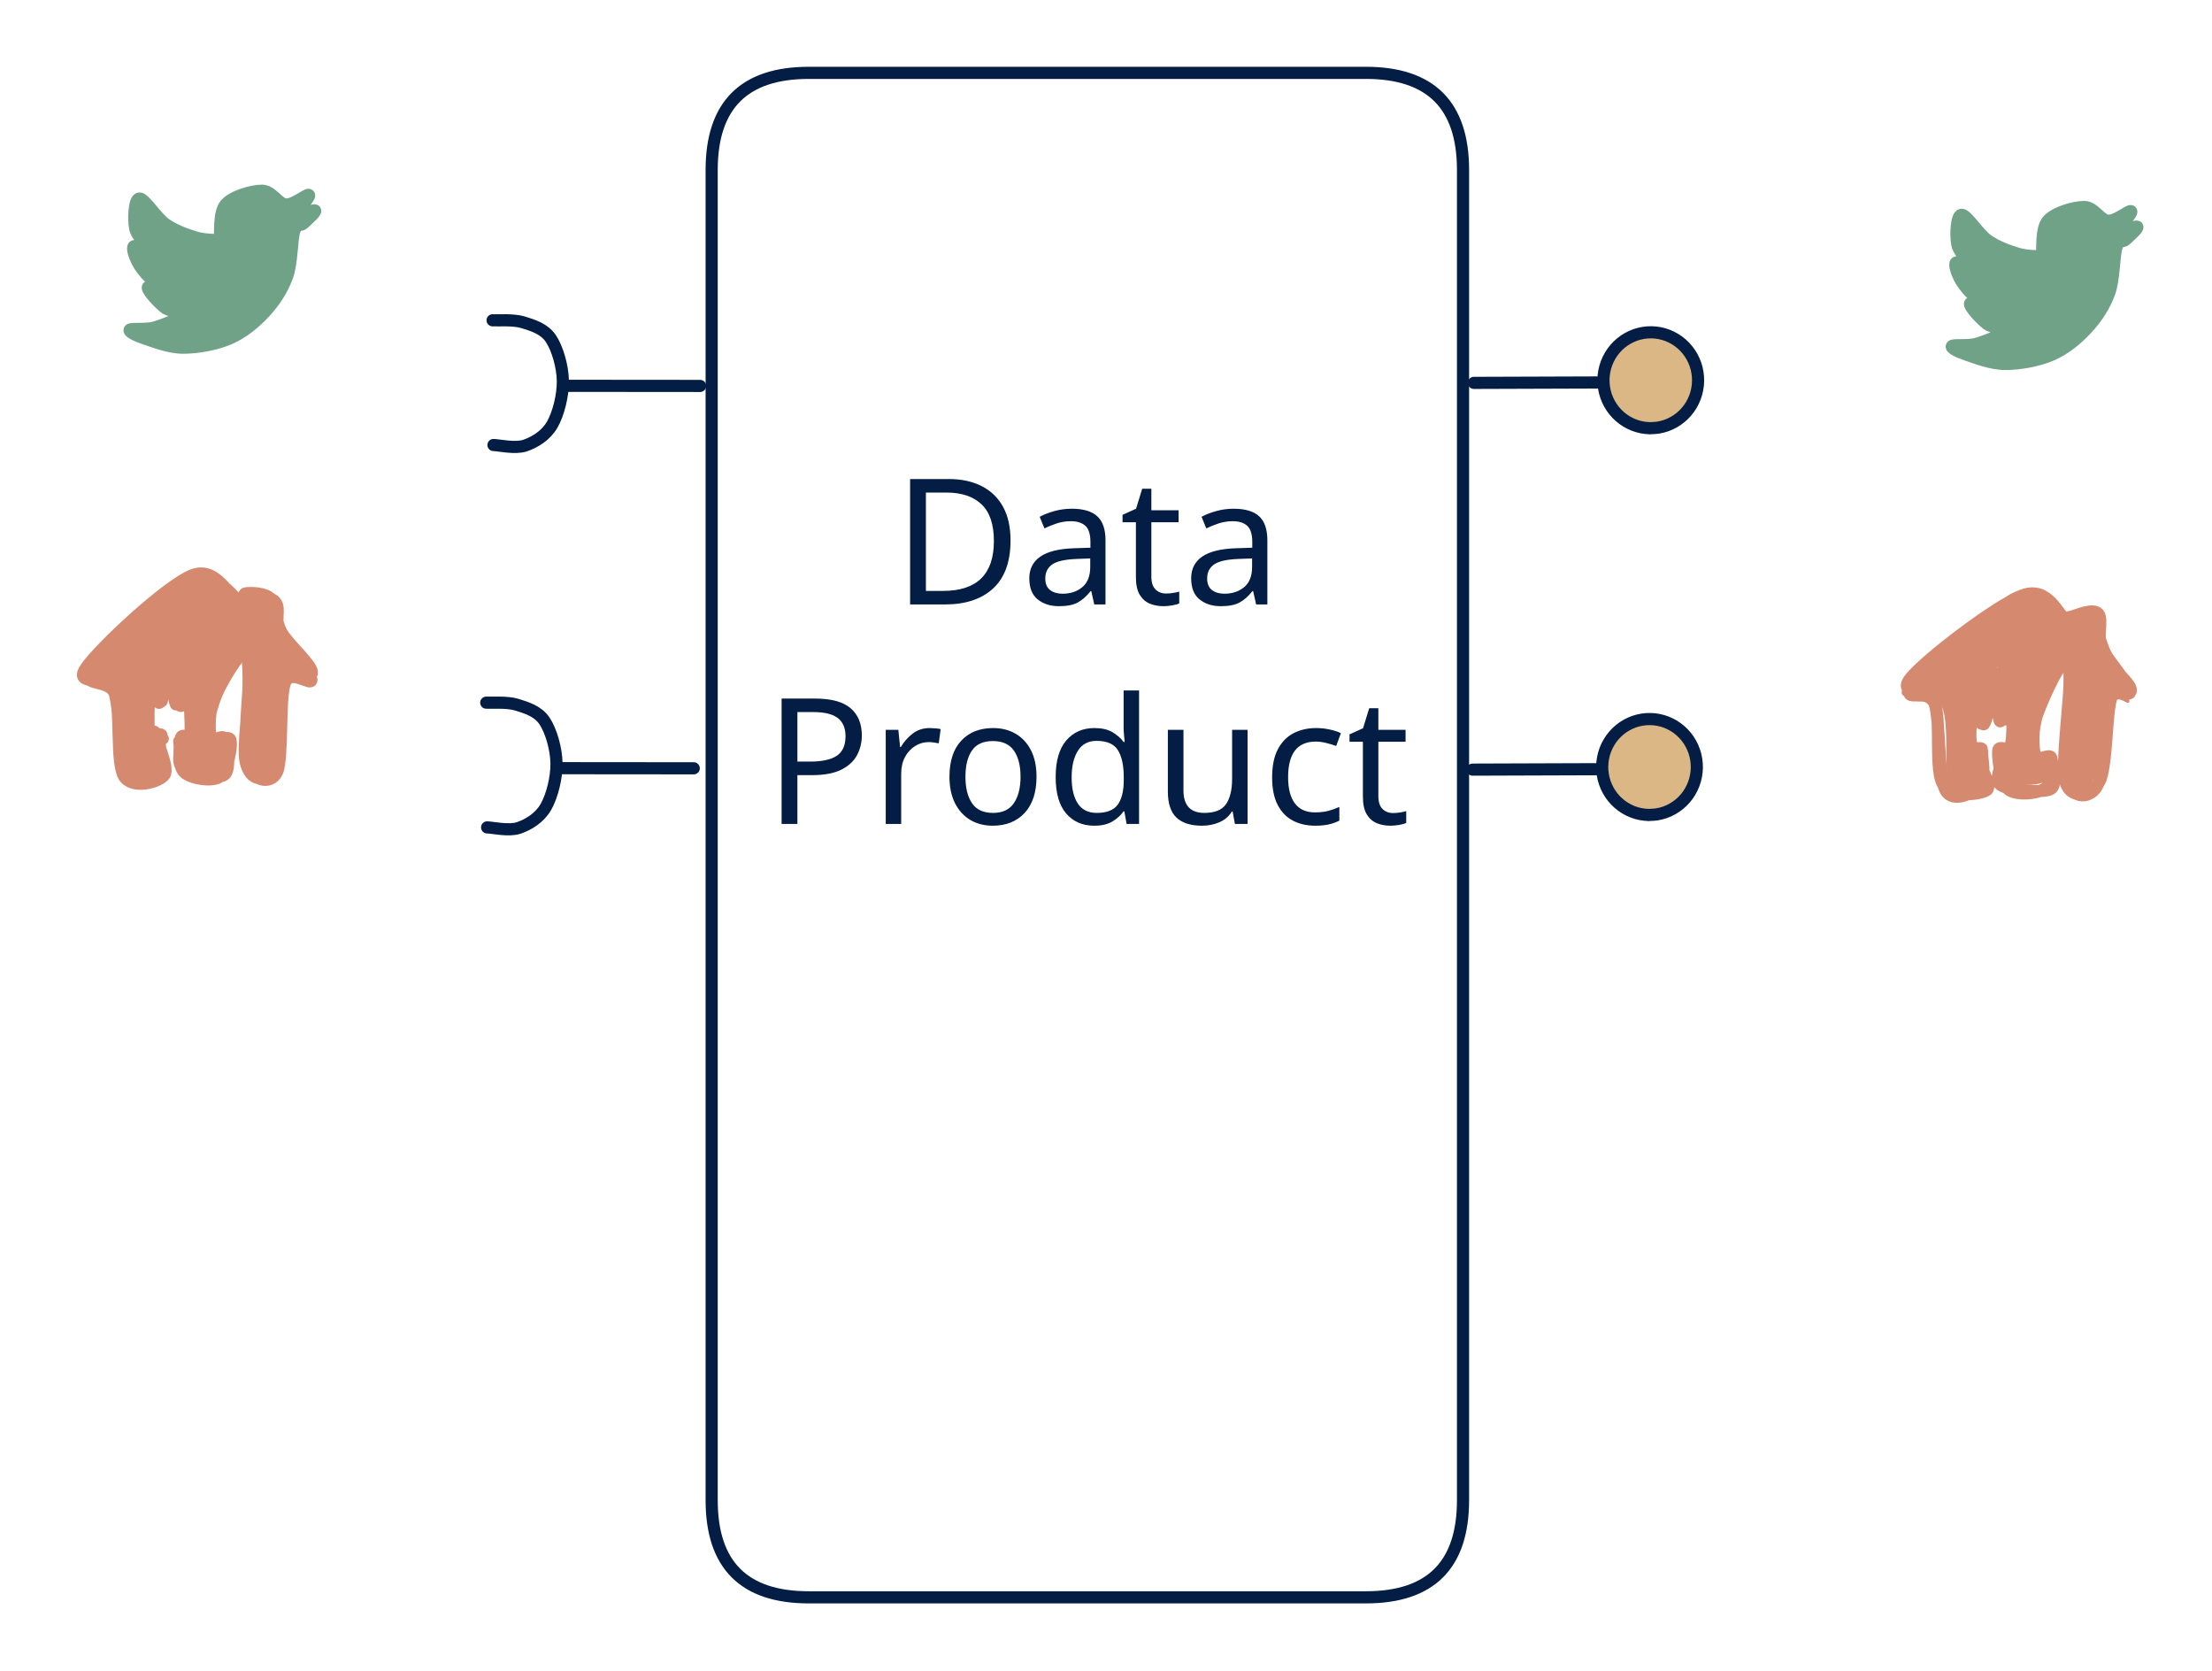
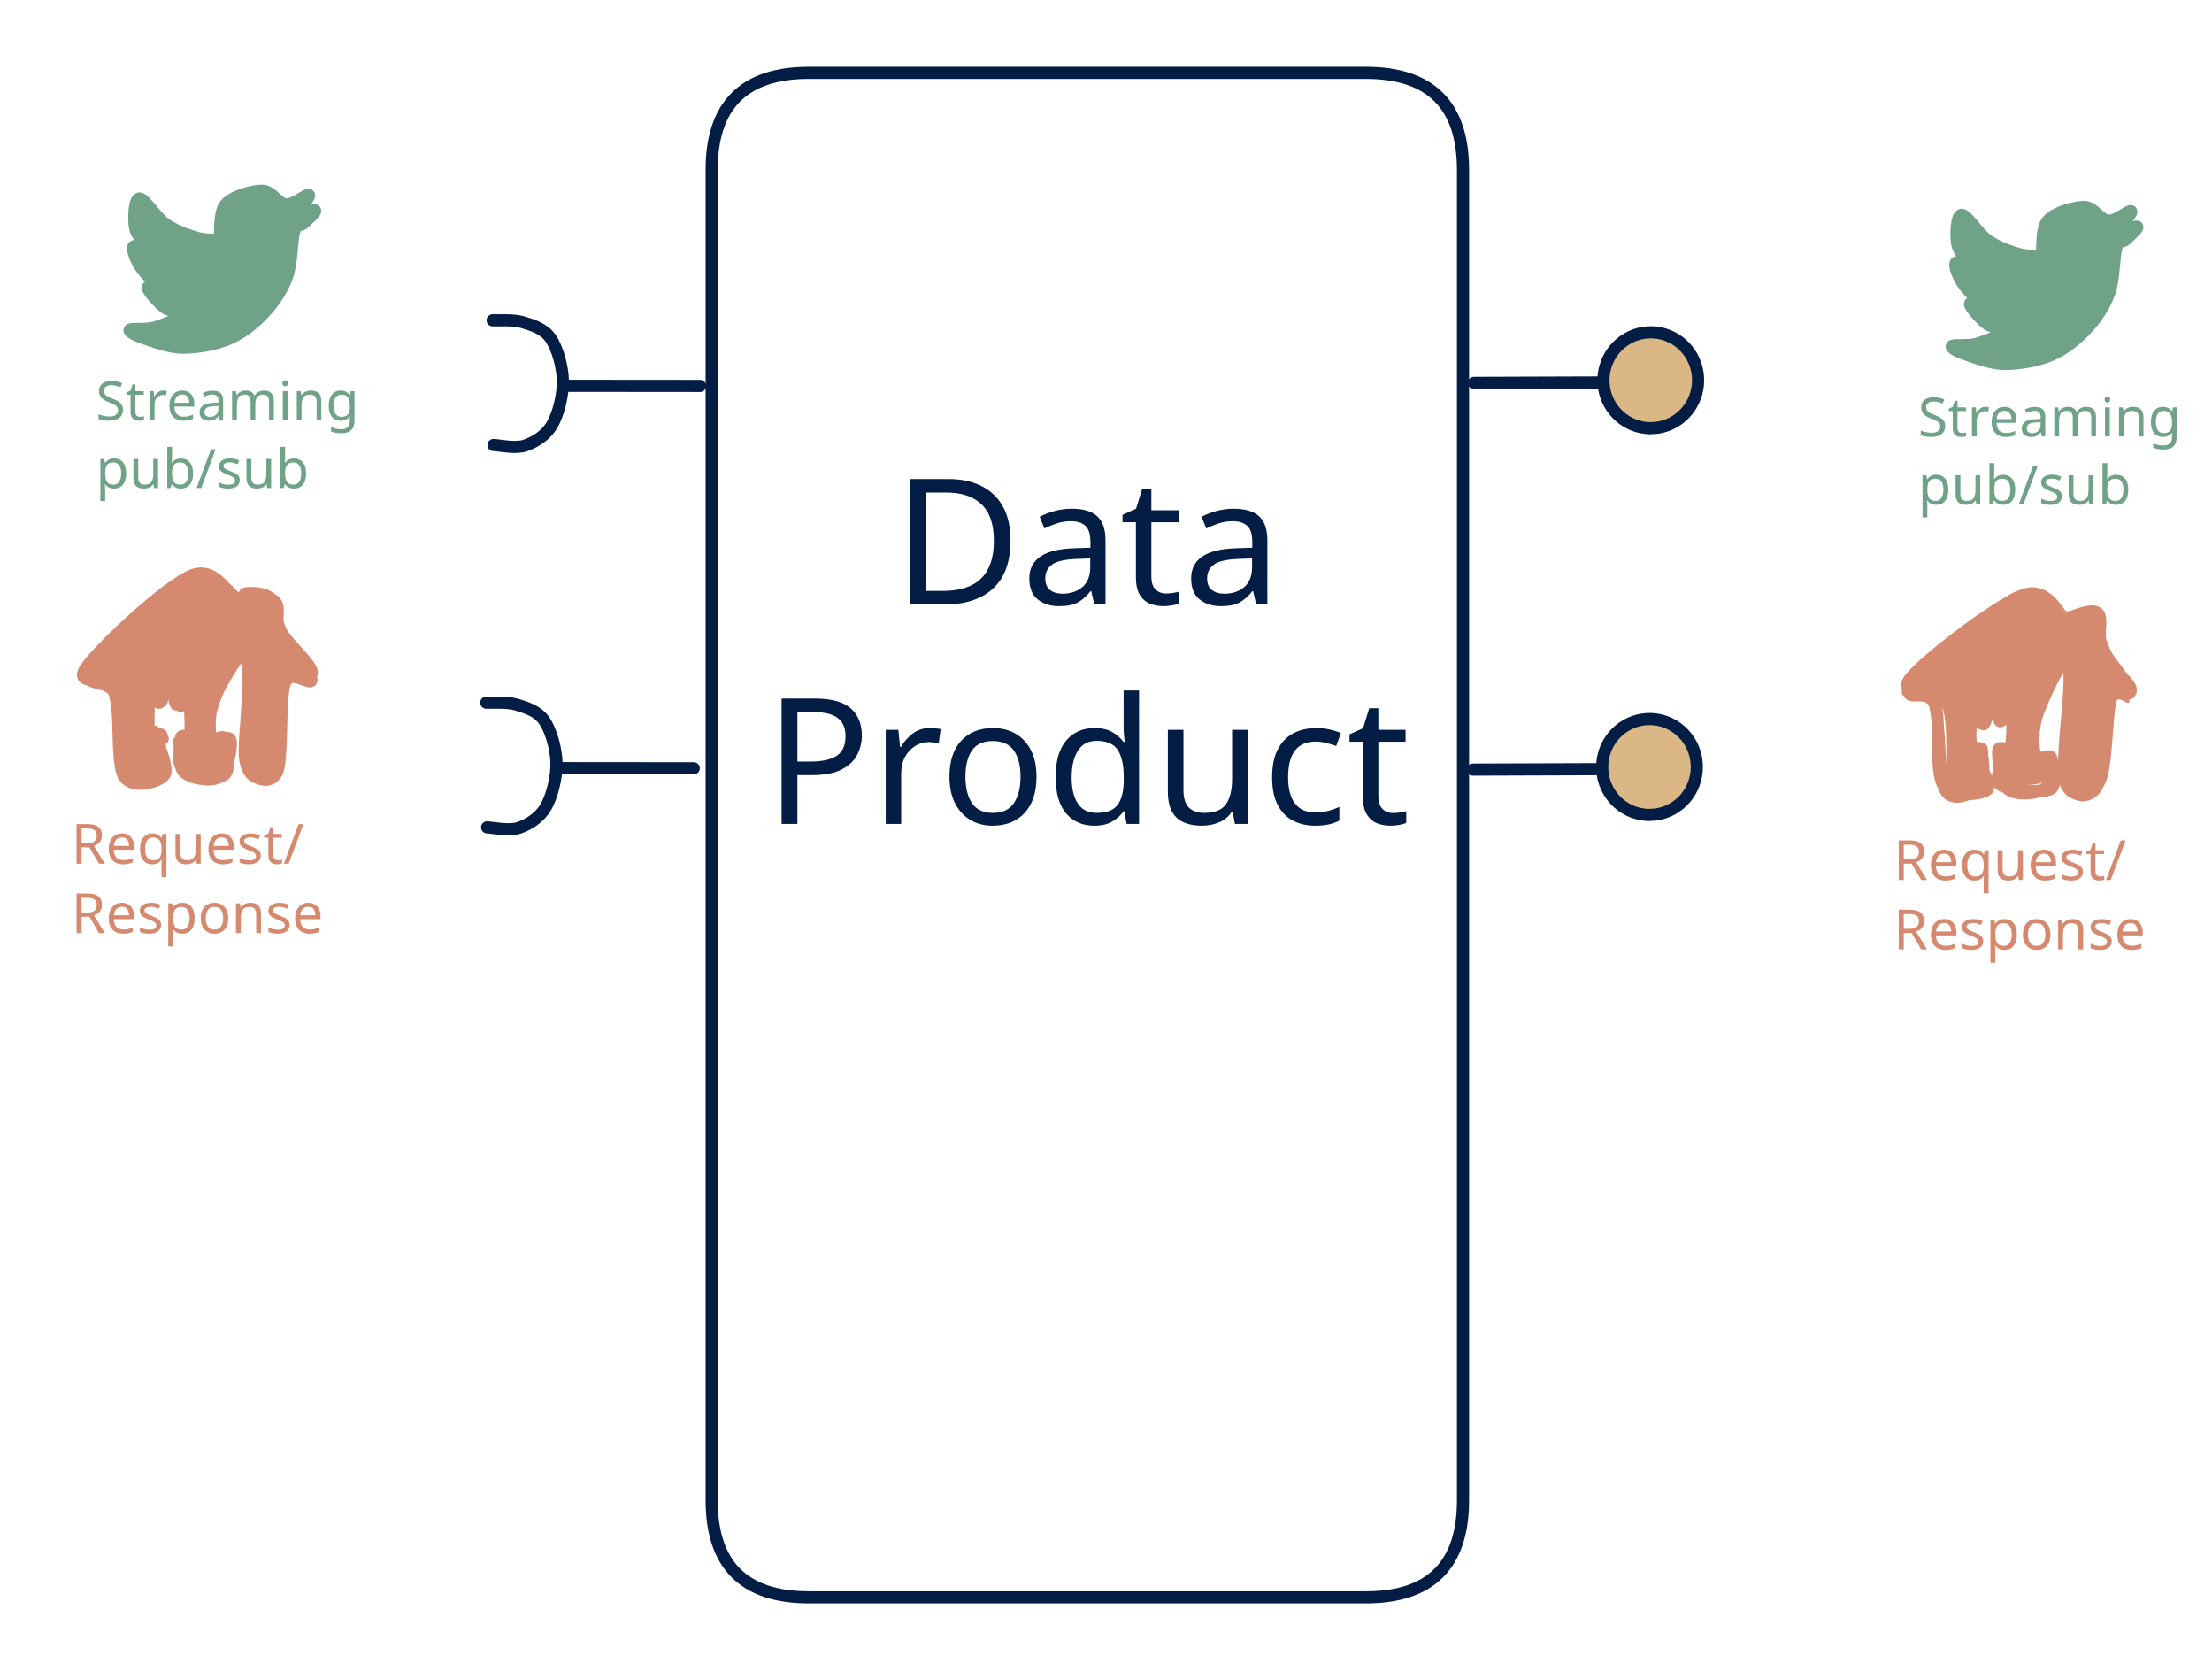
<svg xmlns="http://www.w3.org/2000/svg" version="1.1" viewBox="3010.063 1851.33 728.96 550.24" width="728.96" height="550.24">
  <g stroke-linecap="round">
    <g transform="translate(3082.458 1930.487) rotate(0 0.8961443 9.527954)" fill-rule="evenodd">
      <path d="M0 0 C0.32 -1.97, -0.4 -9.07, 1.93 -11.8 C4.25 -14.52, 10.62 -16.33, 13.92 -16.33 C17.23 -16.33, 19.21 -12.02, 21.77 -11.8 C24.34 -11.57, 28.51 -15.15, 29.33 -14.97 C30.14 -14.8, 27.6 -11.95, 26.66 -10.74 C25.72 -9.53, 22.91 -7.86, 23.7 -7.71 C24.49 -7.56, 30.74 -10.18, 31.4 -9.83 C32.07 -9.48, 28.84 -6.73, 27.7 -5.6 C26.56 -4.46, 25.5 -5.95, 24.59 -3.02 C23.68 -0.1, 23.85 7.49, 22.22 11.95 C20.59 16.41, 17.97 20.34, 14.81 23.74 C11.65 27.15, 7.73 30.42, 3.26 32.36 C-1.21 34.31, -7.33 35.39, -12 35.39 C-16.66 35.39, -21.8 33.35, -24.74 32.36 C-27.67 31.38, -30.17 30.1, -29.63 29.49 C-29.08 28.89, -24.39 29.57, -21.48 28.74 C-18.57 27.9, -12.71 25.58, -12.15 24.5 C-11.58 23.42, -16.15 23.72, -18.07 22.23 C-20 20.74, -23.75 16.76, -23.7 15.58 C-23.65 14.39, -17.9 15.65, -17.78 15.12 C-17.65 14.59, -21.4 13.74, -22.96 12.4 C-24.51 11.07, -26.22 8.85, -27.11 7.11 C-28 5.37, -29.01 2.5, -28.29 1.97 C-27.58 1.44, -22.89 4.92, -22.81 3.93 C-22.74 2.95, -27.23 -0.98, -27.85 -3.93 C-28.46 -6.88, -28.19 -13.54, -26.51 -13.76 C-24.84 -13.99, -20.89 -7.44, -17.78 -5.29 C-14.66 -3.15, -10.81 -1.79, -7.85 -0.91 C-4.89 -0.03, -1.31 -0.15, 0 0" stroke="none" stroke-width="0" fill="#70a288" fill-rule="evenodd" />
      <path d="M0 0 C0.32 -1.97, -0.4 -9.07, 1.93 -11.8 C4.25 -14.52, 10.62 -16.33, 13.92 -16.33 C17.23 -16.33, 19.21 -12.02, 21.77 -11.8 C24.34 -11.57, 28.51 -15.15, 29.33 -14.97 C30.14 -14.8, 27.6 -11.95, 26.66 -10.74 C25.72 -9.53, 22.91 -7.86, 23.7 -7.71 C24.49 -7.56, 30.74 -10.18, 31.4 -9.83 C32.07 -9.48, 28.84 -6.73, 27.7 -5.6 C26.56 -4.46, 25.5 -5.95, 24.59 -3.02 C23.68 -0.1, 23.85 7.49, 22.22 11.95 C20.59 16.41, 17.97 20.34, 14.81 23.74 C11.65 27.15, 7.73 30.42, 3.26 32.36 C-1.21 34.31, -7.33 35.39, -12 35.39 C-16.66 35.39, -21.8 33.35, -24.74 32.36 C-27.67 31.38, -30.17 30.1, -29.63 29.49 C-29.08 28.89, -24.39 29.57, -21.48 28.74 C-18.57 27.9, -12.71 25.58, -12.15 24.5 C-11.58 23.42, -16.15 23.72, -18.07 22.23 C-20 20.74, -23.75 16.76, -23.7 15.58 C-23.65 14.39, -17.9 15.65, -17.78 15.12 C-17.65 14.59, -21.4 13.74, -22.96 12.4 C-24.51 11.07, -26.22 8.85, -27.11 7.11 C-28 5.37, -29.01 2.5, -28.29 1.97 C-27.58 1.44, -22.89 4.92, -22.81 3.93 C-22.74 2.95, -27.23 -0.98, -27.85 -3.93 C-28.46 -6.88, -28.19 -13.54, -26.51 -13.76 C-24.84 -13.99, -20.89 -7.44, -17.78 -5.29 C-14.66 -3.15, -10.81 -1.79, -7.85 -0.91 C-4.89 -0.03, -1.31 -0.15, 0 0 M0 0 C0.32 -1.97, -0.4 -9.07, 1.93 -11.8 C4.25 -14.52, 10.62 -16.33, 13.92 -16.33 C17.23 -16.33, 19.21 -12.02, 21.77 -11.8 C24.34 -11.57, 28.51 -15.15, 29.33 -14.97 C30.14 -14.8, 27.6 -11.95, 26.66 -10.74 C25.72 -9.53, 22.91 -7.86, 23.7 -7.71 C24.49 -7.56, 30.74 -10.18, 31.4 -9.83 C32.07 -9.48, 28.84 -6.73, 27.7 -5.6 C26.56 -4.46, 25.5 -5.95, 24.59 -3.02 C23.68 -0.1, 23.85 7.49, 22.22 11.95 C20.59 16.41, 17.97 20.34, 14.81 23.74 C11.65 27.15, 7.73 30.42, 3.26 32.36 C-1.21 34.31, -7.33 35.39, -12 35.39 C-16.66 35.39, -21.8 33.35, -24.74 32.36 C-27.67 31.38, -30.17 30.1, -29.63 29.49 C-29.08 28.89, -24.39 29.57, -21.48 28.74 C-18.57 27.9, -12.71 25.58, -12.15 24.5 C-11.58 23.42, -16.15 23.72, -18.07 22.23 C-20 20.74, -23.75 16.76, -23.7 15.58 C-23.65 14.39, -17.9 15.65, -17.78 15.12 C-17.65 14.59, -21.4 13.74, -22.96 12.4 C-24.51 11.07, -26.22 8.85, -27.11 7.11 C-28 5.37, -29.01 2.5, -28.29 1.97 C-27.58 1.44, -22.89 4.92, -22.81 3.93 C-22.74 2.95, -27.23 -0.98, -27.85 -3.93 C-28.46 -6.88, -28.19 -13.54, -26.51 -13.76 C-24.84 -13.99, -20.89 -7.44, -17.78 -5.29 C-14.66 -3.15, -10.81 -1.79, -7.85 -0.91 C-4.89 -0.03, -1.31 -0.15, 0 0" stroke="#70a288" stroke-width="4" fill="none" />
    </g>
  </g>
  <g stroke-linecap="round">
    <g transform="translate(3062.583 2093.957) rotate(0 12.55046 -19.0594)" fill-rule="evenodd">
      <path d="M1.19 2.34 C1.76 4.46, 4.58 9.79, 2.56 11.55 C0.53 13.31, -7.75 17.37, -10.97 12.88 C-14.2 8.39, -15.09 -9.66, -16.8 -15.39 C-18.51 -21.13, -25.72 -15.1, -21.24 -21.55 C-16.77 -27.99, 1.99 -50.16, 10.06 -54.05 C18.13 -57.95, 23.85 -46.4, 27.17 -44.92 C30.49 -43.43, 28.17 -45.28, 29.99 -45.12 C31.81 -44.95, 36.34 -46.35, 38.08 -43.93 C39.82 -41.5, 38.63 -34.9, 40.44 -30.58 C42.24 -26.26, 49.01 -20.36, 48.92 -17.98 C48.83 -15.6, 42.07 -21.29, 39.9 -16.27 C37.73 -11.26, 37.83 7.82, 35.9 12.11 C33.98 16.4, 29.87 16.04, 28.33 9.44 C26.8 2.84, 28.22 -23.51, 26.69 -27.49 C25.16 -31.47, 20.67 -19.12, 19.16 -14.43 C17.65 -9.74, 17.2 -1.81, 17.65 0.64 C18.09 3.09, 20.97 -1.68, 21.82 0.28 C22.67 2.25, 24.69 10.52, 22.74 12.41 C20.8 14.31, 13.19 13.49, 10.16 11.65 C7.12 9.81, 4.45 3.92, 4.54 1.37 C4.63 -1.18, 10.03 0.87, 10.7 -3.65 C11.36 -8.17, 9.33 -24.58, 8.51 -25.77 C7.69 -26.96, 6.54 -10.78, 5.76 -10.79 C4.97 -10.8, 4.35 -25.57, 3.8 -25.82 C3.26 -26.07, 3.72 -12.34, 2.5 -12.3 C1.28 -12.25, -2.71 -27.24, -3.52 -25.57 C-4.32 -23.91, -2.65 -6.41, -2.32 -2.3 C-1.98 1.8, -1.5 -1.04, -1.51 -0.95" stroke="none" stroke-width="0" fill="#d5896f" fill-rule="evenodd" />
      <path d="M-0.11 -0.33 C-0.22 1.46, 1.41 9.1, -0.43 11.13 C-2.27 13.15, -8.73 16.14, -11.15 11.8 C-13.57 7.47, -12.79 -9.13, -14.96 -14.86 C-17.14 -20.59, -28.52 -16.18, -24.21 -22.56 C-19.89 -28.94, 2.34 -49.78, 10.91 -53.13 C19.48 -56.48, 24.15 -43.79, 27.21 -42.67 C30.26 -41.54, 27.38 -46.13, 29.22 -46.39 C31.07 -46.65, 36.52 -46.4, 38.27 -44.23 C40.03 -42.06, 37.8 -37.61, 39.77 -33.37 C41.74 -29.14, 49.84 -21.43, 50.11 -18.8 C50.37 -16.16, 43.25 -22.68, 41.36 -17.58 C39.46 -12.48, 40.83 7.55, 38.73 11.81 C36.64 16.06, 30.37 14.93, 28.8 7.96 C27.24 1, 31.09 -26.39, 29.35 -29.98 C27.61 -33.56, 20.42 -18.57, 18.34 -13.54 C16.27 -8.52, 16.37 -2.23, 16.91 0.17 C17.45 2.57, 20.84 -1.2, 21.59 0.88 C22.33 2.97, 23.69 11.06, 21.38 12.66 C19.07 14.25, 10.01 12.35, 7.71 10.46 C5.41 8.58, 7.12 3.37, 7.55 1.33 C7.99 -0.7, 10.14 2.97, 10.31 -1.76 C10.49 -6.5, 9.12 -25.7, 8.58 -27.08 C8.03 -28.46, 7.76 -9.81, 7.05 -10.04 C6.34 -10.27, 5.49 -28.29, 4.29 -28.46 C3.1 -28.63, 1.11 -10.99, -0.11 -11.07 C-1.33 -11.16, -2.29 -30.18, -3.02 -28.99 C-3.74 -27.79, -5.1 -8.64, -4.49 -3.9 C-3.87 0.84, -0.06 -1.31, 0.67 -0.53 M-1.63 -1.55 C-1.4 0.41, 3.36 10.19, 1.69 12.64 C0.02 15.09, -8.94 17.54, -11.63 13.15 C-14.33 8.77, -12.71 -7.79, -14.49 -13.66 C-16.28 -19.53, -26.7 -15.84, -22.33 -22.06 C-17.97 -28.28, 3.39 -47.35, 11.69 -50.98 C19.99 -54.62, 24.65 -44.5, 27.45 -43.86 C30.24 -43.23, 26.9 -46.92, 28.46 -47.15 C30.02 -47.38, 34.85 -47.41, 36.82 -45.26 C38.78 -43.12, 38.01 -38.33, 40.26 -34.29 C42.5 -30.25, 50.34 -23.69, 50.27 -21.02 C50.21 -18.35, 42.25 -23.65, 39.86 -18.26 C37.46 -12.87, 37.83 7.02, 35.91 11.32 C33.98 15.62, 29.3 14.01, 28.29 7.55 C27.29 1.08, 31.31 -23.6, 29.86 -27.47 C28.42 -31.34, 21.98 -20.36, 19.62 -15.67 C17.27 -10.99, 15.11 -2.15, 15.74 0.64 C16.37 3.44, 22.7 -1, 23.4 1.1 C24.09 3.21, 22.45 11.49, 19.91 13.27 C17.37 15.05, 10.32 13.89, 8.18 11.79 C6.03 9.69, 6.63 3.07, 7.03 0.67 C7.44 -1.74, 10.41 2.1, 10.62 -2.64 C10.84 -7.37, 9.18 -26.43, 8.33 -27.75 C7.49 -29.06, 6.5 -10.37, 5.55 -10.52 C4.6 -10.67, 3.43 -28.47, 2.62 -28.64 C1.81 -28.81, 1.49 -11.93, 0.69 -11.54 C-0.11 -11.16, -1.49 -27.92, -2.18 -26.33 C-2.87 -24.74, -4 -6.53, -3.45 -2.01 C-2.9 2.5, 0.29 0.46, 1.12 0.75" stroke="#d5896f" stroke-width="4" fill="none" />
    </g>
  </g>
  <g stroke-linecap="round" transform="translate(3244.59 1875.33) rotate(0 123.8051 251.1225)">
    <path d="M32 0 C69.76 0, 107.53 0, 215.61 0 M32 0 C90.41 0, 148.83 0, 215.61 0 M215.61 0 C236.94 0, 247.61 10.67, 247.61 32 M215.61 0 C236.94 0, 247.61 10.67, 247.61 32 M247.61 32 C247.61 205.42, 247.61 378.84, 247.61 470.24 M247.61 32 C247.61 182.89, 247.61 333.78, 247.61 470.24 M247.61 470.24 C247.61 491.58, 236.94 502.24, 215.61 502.24 M247.61 470.24 C247.61 491.58, 236.94 502.24, 215.61 502.24 M215.61 502.24 C145.27 502.24, 74.93 502.24, 32 502.24 M215.61 502.24 C176.92 502.24, 138.22 502.24, 32 502.24 M32 502.24 C10.67 502.24, 0 491.58, 0 470.24 M32 502.24 C10.67 502.24, 0 491.58, 0 470.24 M0 470.24 C0 364.06, 0 257.87, 0 32 M0 470.24 C0 373.95, 0 277.66, 0 32 M0 32 C0 10.67, 10.67 0, 32 0 M0 32 C0 10.67, 10.67 0, 32 0" stroke="#031d44" stroke-width="4" fill="none" />
  </g>
  <g stroke-linecap="round">
    <g transform="translate(3163.85 1966.15) rotate(269.5993 20.20242 11.50673)">
      <path d="M0 0 C-0.04 1.74, -1.34 7.21, -0.25 10.44 C0.83 13.66, 2.98 17.27, 6.52 19.37 C10.05 21.46, 16.21 23.05, 20.95 23.01 C25.69 22.98, 31.74 21.29, 34.97 19.13 C38.2 16.98, 39.33 13.27, 40.35 10.08 C41.37 6.89, 40.97 1.68, 41.09 0 M0 0 C-0.04 1.74, -1.34 7.21, -0.25 10.44 C0.83 13.66, 2.98 17.27, 6.52 19.37 C10.05 21.46, 16.21 23.05, 20.95 23.01 C25.69 22.98, 31.74 21.29, 34.97 19.13 C38.2 16.98, 39.33 13.27, 40.35 10.08 C41.37 6.89, 40.97 1.68, 41.09 0" stroke="#031d44" stroke-width="4" fill="none" />
    </g>
  </g>
  <g stroke-linecap="round">
    <g transform="translate(3218.756 1956.258) rotate(269.5993 -0.1761756 22.19813)">
      <path d="M0 0 C-0.06 7.4, -0.29 37, -0.35 44.4 M0 0 C-0.06 7.4, -0.29 37, -0.35 44.4" stroke="#031d44" stroke-width="4" fill="none" />
    </g>
  </g>
  <g stroke-linecap="round">
    <g transform="translate(3161.754 2092.122) rotate(269.5993 20.20242 11.50673)">
      <path d="M0 0 C-0.04 1.74, -1.34 7.21, -0.25 10.44 C0.83 13.66, 2.98 17.27, 6.52 19.37 C10.05 21.46, 16.21 23.05, 20.95 23.01 C25.69 22.98, 31.74 21.29, 34.97 19.13 C38.2 16.98, 39.33 13.27, 40.35 10.08 C41.37 6.89, 40.97 1.68, 41.09 0 M0 0 C-0.04 1.74, -1.34 7.21, -0.25 10.44 C0.83 13.66, 2.98 17.27, 6.52 19.37 C10.05 21.46, 16.21 23.05, 20.95 23.01 C25.69 22.98, 31.74 21.29, 34.97 19.13 C38.2 16.98, 39.33 13.27, 40.35 10.08 C41.37 6.89, 40.97 1.68, 41.09 0" stroke="#031d44" stroke-width="4" fill="none" />
    </g>
  </g>
  <g stroke-linecap="round">
    <g transform="translate(3216.66 2082.23) rotate(269.5993 -0.1761756 22.19813)">
      <path d="M0 0 C-0.06 7.4, -0.29 37, -0.35 44.4 M0 0 C-0.06 7.4, -0.29 37, -0.35 44.4" stroke="#031d44" stroke-width="4" fill="none" />
    </g>
  </g>
  <g stroke-linecap="round">
    <g transform="translate(3515.682 1957.088) rotate(90.96151 0.4103828 20.31395)">
      <path d="M0 0 C0.14 6.77, 0.68 33.86, 0.82 40.63 M0 0 C0.14 6.77, 0.68 33.86, 0.82 40.63" stroke="#031d44" stroke-width="4" fill="none" />
    </g>
  </g>
  <g stroke-linecap="round" transform="translate(3538.271 1961.008) rotate(90.96151 15.79974 15.59455)">
    <path d="M31.6 15.59 C31.6 16.5, 31.52 17.41, 31.36 18.3 C31.2 19.19, 30.96 20.08, 30.65 20.93 C30.33 21.78, 29.94 22.61, 29.48 23.39 C29.03 24.17, 28.49 24.93, 27.9 25.62 C27.32 26.31, 26.66 26.96, 25.96 27.54 C25.26 28.12, 24.49 28.65, 23.7 29.1 C22.91 29.55, 22.06 29.94, 21.2 30.25 C20.34 30.56, 19.44 30.8, 18.54 30.95 C17.64 31.11, 16.71 31.19, 15.8 31.19 C14.89 31.19, 13.96 31.11, 13.06 30.95 C12.16 30.8, 11.26 30.56, 10.4 30.25 C9.54 29.94, 8.69 29.55, 7.9 29.1 C7.11 28.65, 6.34 28.12, 5.64 27.54 C4.94 26.96, 4.28 26.31, 3.7 25.62 C3.11 24.93, 2.57 24.17, 2.12 23.39 C1.66 22.61, 1.27 21.78, 0.95 20.93 C0.64 20.08, 0.4 19.19, 0.24 18.3 C0.08 17.41, 0 16.5, 0 15.59 C0 14.69, 0.08 13.78, 0.24 12.89 C0.4 12, 0.64 11.11, 0.95 10.26 C1.27 9.41, 1.66 8.58, 2.12 7.8 C2.57 7.02, 3.11 6.26, 3.7 5.57 C4.28 4.88, 4.94 4.23, 5.64 3.65 C6.34 3.07, 7.11 2.54, 7.9 2.09 C8.69 1.64, 9.54 1.25, 10.4 0.94 C11.26 0.63, 12.16 0.39, 13.06 0.24 C13.96 0.08, 14.89 0, 15.8 0 C16.71 0, 17.64 0.08, 18.54 0.24 C19.44 0.39, 20.34 0.63, 21.2 0.94 C22.06 1.25, 22.91 1.64, 23.7 2.09 C24.49 2.54, 25.26 3.07, 25.96 3.65 C26.66 4.23, 27.32 4.88, 27.9 5.57 C28.49 6.26, 29.03 7.02, 29.48 7.8 C29.94 8.58, 30.33 9.41, 30.65 10.26 C30.96 11.11, 31.2 12, 31.36 12.89 C31.52 13.78, 31.56 15.14, 31.6 15.59 C31.64 16.05, 31.64 15.14, 31.6 15.59" stroke="none" stroke-width="0" fill="#dab785" />
    <path d="M31.6 15.59 C31.6 16.5, 31.52 17.41, 31.36 18.3 C31.2 19.19, 30.96 20.08, 30.65 20.93 C30.33 21.78, 29.94 22.61, 29.48 23.39 C29.03 24.17, 28.49 24.93, 27.9 25.62 C27.32 26.31, 26.66 26.96, 25.96 27.54 C25.26 28.12, 24.49 28.65, 23.7 29.1 C22.91 29.55, 22.06 29.94, 21.2 30.25 C20.34 30.56, 19.44 30.8, 18.54 30.95 C17.64 31.11, 16.71 31.19, 15.8 31.19 C14.89 31.19, 13.96 31.11, 13.06 30.95 C12.16 30.8, 11.26 30.56, 10.4 30.25 C9.54 29.94, 8.69 29.55, 7.9 29.1 C7.11 28.65, 6.34 28.12, 5.64 27.54 C4.94 26.96, 4.28 26.31, 3.7 25.62 C3.11 24.93, 2.57 24.17, 2.12 23.39 C1.66 22.61, 1.27 21.78, 0.95 20.93 C0.64 20.08, 0.4 19.19, 0.24 18.3 C0.08 17.41, 0 16.5, 0 15.59 C0 14.69, 0.08 13.78, 0.24 12.89 C0.4 12, 0.64 11.11, 0.95 10.26 C1.27 9.41, 1.66 8.58, 2.12 7.8 C2.57 7.02, 3.11 6.26, 3.7 5.57 C4.28 4.88, 4.94 4.23, 5.64 3.65 C6.34 3.07, 7.11 2.54, 7.9 2.09 C8.69 1.64, 9.54 1.25, 10.4 0.94 C11.26 0.63, 12.16 0.39, 13.06 0.24 C13.96 0.08, 14.89 0, 15.8 0 C16.71 0, 17.64 0.08, 18.54 0.24 C19.44 0.39, 20.34 0.63, 21.2 0.94 C22.06 1.25, 22.91 1.64, 23.7 2.09 C24.49 2.54, 25.26 3.07, 25.96 3.65 C26.66 4.23, 27.32 4.88, 27.9 5.57 C28.49 6.26, 29.03 7.02, 29.48 7.8 C29.94 8.58, 30.33 9.41, 30.65 10.26 C30.96 11.11, 31.2 12, 31.36 12.89 C31.52 13.78, 31.56 15.14, 31.6 15.59 C31.64 16.05, 31.64 15.14, 31.6 15.59" stroke="#031d44" stroke-width="4" fill="none" />
  </g>
  <g stroke-linecap="round">
    <g transform="translate(3515.268 2084.501) rotate(90.96151 0.4103828 20.31395)">
      <path d="M0 0 C0.14 6.77, 0.68 33.86, 0.82 40.63 M0 0 C0.14 6.77, 0.68 33.86, 0.82 40.63" stroke="#031d44" stroke-width="4" fill="none" />
    </g>
  </g>
  <g stroke-linecap="round" transform="translate(3537.858 2088.422) rotate(90.96151 15.79974 15.59455)">
    <path d="M31.6 15.59 C31.6 16.5, 31.52 17.41, 31.36 18.3 C31.2 19.19, 30.96 20.08, 30.65 20.93 C30.33 21.78, 29.94 22.61, 29.48 23.39 C29.03 24.17, 28.49 24.93, 27.9 25.62 C27.32 26.31, 26.66 26.96, 25.96 27.54 C25.26 28.12, 24.49 28.65, 23.7 29.1 C22.91 29.55, 22.06 29.94, 21.2 30.25 C20.34 30.56, 19.44 30.8, 18.54 30.95 C17.64 31.11, 16.71 31.19, 15.8 31.19 C14.89 31.19, 13.96 31.11, 13.06 30.95 C12.16 30.8, 11.26 30.56, 10.4 30.25 C9.54 29.94, 8.69 29.55, 7.9 29.1 C7.11 28.65, 6.34 28.12, 5.64 27.54 C4.94 26.96, 4.28 26.31, 3.7 25.62 C3.11 24.93, 2.57 24.17, 2.12 23.39 C1.66 22.61, 1.27 21.78, 0.95 20.93 C0.64 20.08, 0.4 19.19, 0.24 18.3 C0.08 17.41, 0 16.5, 0 15.59 C0 14.69, 0.08 13.78, 0.24 12.89 C0.4 12, 0.64 11.11, 0.95 10.26 C1.27 9.41, 1.66 8.58, 2.12 7.8 C2.57 7.02, 3.11 6.26, 3.7 5.57 C4.28 4.88, 4.94 4.23, 5.64 3.65 C6.34 3.07, 7.11 2.54, 7.9 2.09 C8.69 1.64, 9.54 1.25, 10.4 0.94 C11.26 0.63, 12.16 0.39, 13.06 0.24 C13.96 0.08, 14.89 0, 15.8 0 C16.71 0, 17.64 0.08, 18.54 0.24 C19.44 0.39, 20.34 0.63, 21.2 0.94 C22.06 1.25, 22.91 1.64, 23.7 2.09 C24.49 2.54, 25.26 3.07, 25.96 3.65 C26.66 4.23, 27.32 4.88, 27.9 5.57 C28.49 6.26, 29.03 7.02, 29.48 7.8 C29.94 8.58, 30.33 9.41, 30.65 10.26 C30.96 11.11, 31.2 12, 31.36 12.89 C31.52 13.78, 31.56 15.14, 31.6 15.59 C31.64 16.05, 31.64 15.14, 31.6 15.59" stroke="none" stroke-width="0" fill="#dab785" />
    <path d="M31.6 15.59 C31.6 16.5, 31.52 17.41, 31.36 18.3 C31.2 19.19, 30.96 20.08, 30.65 20.93 C30.33 21.78, 29.94 22.61, 29.48 23.39 C29.03 24.17, 28.49 24.93, 27.9 25.62 C27.32 26.31, 26.66 26.96, 25.96 27.54 C25.26 28.12, 24.49 28.65, 23.7 29.1 C22.91 29.55, 22.06 29.94, 21.2 30.25 C20.34 30.56, 19.44 30.8, 18.54 30.95 C17.64 31.11, 16.71 31.19, 15.8 31.19 C14.89 31.19, 13.96 31.11, 13.06 30.95 C12.16 30.8, 11.26 30.56, 10.4 30.25 C9.54 29.94, 8.69 29.55, 7.9 29.1 C7.11 28.65, 6.34 28.12, 5.64 27.54 C4.94 26.96, 4.28 26.31, 3.7 25.62 C3.11 24.93, 2.57 24.17, 2.12 23.39 C1.66 22.61, 1.27 21.78, 0.95 20.93 C0.64 20.08, 0.4 19.19, 0.24 18.3 C0.08 17.41, 0 16.5, 0 15.59 C0 14.69, 0.08 13.78, 0.24 12.89 C0.4 12, 0.64 11.11, 0.95 10.26 C1.27 9.41, 1.66 8.58, 2.12 7.8 C2.57 7.02, 3.11 6.26, 3.7 5.57 C4.28 4.88, 4.94 4.23, 5.64 3.65 C6.34 3.07, 7.11 2.54, 7.9 2.09 C8.69 1.64, 9.54 1.25, 10.4 0.94 C11.26 0.63, 12.16 0.39, 13.06 0.24 C13.96 0.08, 14.89 0, 15.8 0 C16.71 0, 17.64 0.08, 18.54 0.24 C19.44 0.39, 20.34 0.63, 21.2 0.94 C22.06 1.25, 22.91 1.64, 23.7 2.09 C24.49 2.54, 25.26 3.07, 25.96 3.65 C26.66 4.23, 27.32 4.88, 27.9 5.57 C28.49 6.26, 29.03 7.02, 29.48 7.8 C29.94 8.58, 30.33 9.41, 30.65 10.26 C30.96 11.11, 31.2 12, 31.36 12.89 C31.52 13.78, 31.56 15.14, 31.6 15.59 C31.64 16.05, 31.64 15.14, 31.6 15.59" stroke="#031d44" stroke-width="4" fill="none" />
  </g>
  <g stroke-linecap="round">
    <g transform="translate(3682.953 1935.848) rotate(0 0.8961443 9.527954)" fill-rule="evenodd">
      <path d="M0 0 C0.32 -1.97, -0.4 -9.07, 1.93 -11.8 C4.25 -14.52, 10.62 -16.33, 13.92 -16.33 C17.23 -16.33, 19.21 -12.02, 21.77 -11.8 C24.34 -11.57, 28.51 -15.15, 29.33 -14.97 C30.14 -14.8, 27.6 -11.95, 26.66 -10.74 C25.72 -9.53, 22.91 -7.86, 23.7 -7.71 C24.49 -7.56, 30.74 -10.18, 31.4 -9.83 C32.07 -9.48, 28.84 -6.73, 27.7 -5.6 C26.56 -4.46, 25.5 -5.95, 24.59 -3.02 C23.68 -0.1, 23.85 7.49, 22.22 11.95 C20.59 16.41, 17.97 20.34, 14.81 23.74 C11.65 27.15, 7.73 30.42, 3.26 32.36 C-1.21 34.31, -7.33 35.39, -12 35.39 C-16.66 35.39, -21.8 33.35, -24.74 32.36 C-27.67 31.38, -30.17 30.1, -29.63 29.49 C-29.08 28.89, -24.39 29.57, -21.48 28.74 C-18.57 27.9, -12.71 25.58, -12.15 24.5 C-11.58 23.42, -16.15 23.72, -18.07 22.23 C-20 20.74, -23.75 16.76, -23.7 15.58 C-23.65 14.39, -17.9 15.65, -17.78 15.12 C-17.65 14.59, -21.4 13.74, -22.96 12.4 C-24.51 11.07, -26.22 8.85, -27.11 7.11 C-28 5.37, -29.01 2.5, -28.29 1.97 C-27.58 1.44, -22.89 4.92, -22.81 3.93 C-22.74 2.95, -27.23 -0.98, -27.85 -3.93 C-28.46 -6.88, -28.19 -13.54, -26.51 -13.76 C-24.84 -13.99, -20.89 -7.44, -17.78 -5.29 C-14.66 -3.15, -10.81 -1.79, -7.85 -0.91 C-4.89 -0.03, -1.31 -0.15, 0 0" stroke="none" stroke-width="0" fill="#70a288" fill-rule="evenodd" />
      <path d="M0 0 C0.32 -1.97, -0.4 -9.07, 1.93 -11.8 C4.25 -14.52, 10.62 -16.33, 13.92 -16.33 C17.23 -16.33, 19.21 -12.02, 21.77 -11.8 C24.34 -11.57, 28.51 -15.15, 29.33 -14.97 C30.14 -14.8, 27.6 -11.95, 26.66 -10.74 C25.72 -9.53, 22.91 -7.86, 23.7 -7.71 C24.49 -7.56, 30.74 -10.18, 31.4 -9.83 C32.07 -9.48, 28.84 -6.73, 27.7 -5.6 C26.56 -4.46, 25.5 -5.95, 24.59 -3.02 C23.68 -0.1, 23.85 7.49, 22.22 11.95 C20.59 16.41, 17.97 20.34, 14.81 23.74 C11.65 27.15, 7.73 30.42, 3.26 32.36 C-1.21 34.31, -7.33 35.39, -12 35.39 C-16.66 35.39, -21.8 33.35, -24.74 32.36 C-27.67 31.38, -30.17 30.1, -29.63 29.49 C-29.08 28.89, -24.39 29.57, -21.48 28.74 C-18.57 27.9, -12.71 25.58, -12.15 24.5 C-11.58 23.42, -16.15 23.72, -18.07 22.23 C-20 20.74, -23.75 16.76, -23.7 15.58 C-23.65 14.39, -17.9 15.65, -17.78 15.12 C-17.65 14.59, -21.4 13.74, -22.96 12.4 C-24.51 11.07, -26.22 8.85, -27.11 7.11 C-28 5.37, -29.01 2.5, -28.29 1.97 C-27.58 1.44, -22.89 4.92, -22.81 3.93 C-22.74 2.95, -27.23 -0.98, -27.85 -3.93 C-28.46 -6.88, -28.19 -13.54, -26.51 -13.76 C-24.84 -13.99, -20.89 -7.44, -17.78 -5.29 C-14.66 -3.15, -10.81 -1.79, -7.85 -0.91 C-4.89 -0.03, -1.31 -0.15, 0 0 M0 0 C0.32 -1.97, -0.4 -9.07, 1.93 -11.8 C4.25 -14.52, 10.62 -16.33, 13.92 -16.33 C17.23 -16.33, 19.21 -12.02, 21.77 -11.8 C24.34 -11.57, 28.51 -15.15, 29.33 -14.97 C30.14 -14.8, 27.6 -11.95, 26.66 -10.74 C25.72 -9.53, 22.91 -7.86, 23.7 -7.71 C24.49 -7.56, 30.74 -10.18, 31.4 -9.83 C32.07 -9.48, 28.84 -6.73, 27.7 -5.6 C26.56 -4.46, 25.5 -5.95, 24.59 -3.02 C23.68 -0.1, 23.85 7.49, 22.22 11.95 C20.59 16.41, 17.97 20.34, 14.81 23.74 C11.65 27.15, 7.73 30.42, 3.26 32.36 C-1.21 34.31, -7.33 35.39, -12 35.39 C-16.66 35.39, -21.8 33.35, -24.74 32.36 C-27.67 31.38, -30.17 30.1, -29.63 29.49 C-29.08 28.89, -24.39 29.57, -21.48 28.74 C-18.57 27.9, -12.71 25.58, -12.15 24.5 C-11.58 23.42, -16.15 23.72, -18.07 22.23 C-20 20.74, -23.75 16.76, -23.7 15.58 C-23.65 14.39, -17.9 15.65, -17.78 15.12 C-17.65 14.59, -21.4 13.74, -22.96 12.4 C-24.51 11.07, -26.22 8.85, -27.11 7.11 C-28 5.37, -29.01 2.5, -28.29 1.97 C-27.58 1.44, -22.89 4.92, -22.81 3.93 C-22.74 2.95, -27.23 -0.98, -27.85 -3.93 C-28.46 -6.88, -28.19 -13.54, -26.51 -13.76 C-24.84 -13.99, -20.89 -7.44, -17.78 -5.29 C-14.66 -3.15, -10.81 -1.79, -7.85 -0.91 C-4.89 -0.03, -1.31 -0.15, 0 0" stroke="#70a288" stroke-width="4" fill="none" />
    </g>
  </g>
  <g stroke-linecap="round">
    <g transform="translate(3663.078 2099.317) rotate(0 12.30054 -18.99448)" fill-rule="evenodd">
      <path d="M0.89 -0.06 C0.66 1.71, 1.75 8.24, -0.14 10.29 C-2.04 12.33, -8.34 16.38, -10.48 12.18 C-12.62 7.98, -10.47 -9.26, -12.98 -14.91 C-15.49 -20.57, -29.79 -15.38, -25.54 -21.76 C-21.29 -28.14, 3.69 -49.95, 12.53 -53.2 C21.36 -56.45, 24.83 -42.54, 27.47 -41.27 C30.12 -40, 26.66 -45.25, 28.42 -45.57 C30.18 -45.88, 35.71 -45.03, 38.01 -43.15 C40.31 -41.28, 40.46 -38.62, 42.24 -34.32 C44.02 -30.01, 48.58 -20.4, 48.71 -17.32 C48.84 -14.23, 45.12 -20.38, 43.01 -15.8 C40.91 -11.21, 38.9 6.48, 36.08 10.22 C33.26 13.96, 27.42 13.31, 26.09 6.64 C24.75 -0.03, 29.12 -26.41, 28.08 -29.79 C27.05 -33.17, 21.82 -18.55, 19.89 -13.62 C17.96 -8.7, 15.76 -2.75, 16.51 -0.23 C17.26 2.29, 23.71 -0.15, 24.38 1.49 C25.05 3.14, 23.12 8.24, 20.52 9.62 C17.93 11, 10.91 10.89, 8.8 9.75 C6.69 8.61, 7.72 4.85, 7.89 2.77 C8.05 0.7, 9.48 2.61, 9.78 -2.69 C10.08 -7.99, 10.49 -27.64, 9.7 -29.04 C8.91 -30.44, 5.8 -11.23, 5.05 -11.1 C4.3 -10.96, 5.69 -28.68, 5.19 -28.25 C4.7 -27.82, 3.62 -8.74, 2.07 -8.51 C0.51 -8.27, -3.46 -27.59, -4.15 -26.85 C-4.84 -26.11, -2.59 -8.35, -2.09 -4.06 C-1.6 0.24, -1.4 -1.84, -1.18 -1.07" stroke="none" stroke-width="0" fill="#d5896f" fill-rule="evenodd" />
      <path d="M0.16 -0.53 C0.02 1.2, 1.63 8.73, -0.37 10.89 C-2.37 13.05, -9.33 16.92, -11.84 12.43 C-14.35 7.93, -13.64 -10.4, -15.42 -16.1 C-17.2 -21.8, -27.12 -15.93, -22.53 -21.8 C-17.93 -27.66, 3.8 -47.85, 12.14 -51.31 C20.49 -54.78, 24.61 -43.66, 27.54 -42.58 C30.47 -41.49, 27.89 -44.28, 29.71 -44.82 C31.54 -45.35, 36.85 -47.74, 38.5 -45.79 C40.15 -43.84, 37.84 -37.27, 39.63 -33.1 C41.41 -28.92, 49.01 -23.34, 49.21 -20.73 C49.41 -18.11, 42.67 -22.62, 40.84 -17.39 C39.02 -12.16, 40.34 6.21, 38.25 10.63 C36.17 15.05, 29.94 15.79, 28.33 9.12 C26.71 2.44, 30.21 -25.75, 28.56 -29.42 C26.92 -33.1, 20.28 -17.98, 18.46 -12.92 C16.64 -7.87, 16.9 -1.55, 17.66 0.89 C18.42 3.33, 22.48 -0.1, 23.01 1.72 C23.54 3.54, 23.2 10.08, 20.85 11.81 C18.49 13.54, 11.46 14.18, 8.9 12.12 C6.34 10.06, 5.31 2.08, 5.47 -0.55 C5.64 -3.17, 9.19 0.81, 9.88 -3.64 C10.58 -8.08, 10.26 -26.1, 9.63 -27.22 C9.01 -28.33, 7.14 -10.44, 6.16 -10.34 C5.17 -10.24, 4.78 -26.75, 3.72 -26.63 C2.67 -26.51, 0.9 -9.5, -0.16 -9.65 C-1.22 -9.79, -1.88 -28.59, -2.63 -27.51 C-3.37 -26.43, -5.05 -7.81, -4.63 -3.14 C-4.2 1.53, -0.63 -0.12, -0.05 0.52 M-1.21 1.81 C-1.04 3.67, 3.69 10.84, 1.77 12.28 C-0.14 13.72, -9.86 15.08, -12.69 10.44 C-15.52 5.8, -13.4 -9.72, -15.19 -15.55 C-16.98 -21.38, -28.23 -18.49, -23.43 -24.55 C-18.64 -30.6, 5.01 -48.68, 13.58 -51.87 C22.14 -55.07, 25.35 -44.91, 27.96 -43.73 C30.56 -42.54, 27.68 -44.71, 29.21 -44.75 C30.75 -44.8, 35.36 -45.8, 37.16 -43.98 C38.97 -42.17, 38.08 -37.81, 40.04 -33.87 C42 -29.92, 48.46 -22.95, 48.91 -20.3 C49.36 -17.66, 44.41 -22.94, 42.73 -17.97 C41.05 -13, 41.36 4.98, 38.83 9.53 C36.3 14.07, 29.26 15.94, 27.56 9.3 C25.87 2.67, 30.57 -26.28, 28.67 -30.28 C26.76 -34.29, 18.1 -20.07, 16.14 -14.73 C14.18 -9.39, 15.92 -1.12, 16.88 1.73 C17.84 4.58, 20.93 0.67, 21.91 2.38 C22.89 4.08, 25.35 10.6, 22.75 11.98 C20.16 13.36, 8.87 12.41, 6.33 10.66 C3.8 8.9, 6.91 3.54, 7.52 1.46 C8.12 -0.63, 9.56 3.07, 9.96 -1.84 C10.37 -6.74, 10.3 -26.44, 9.94 -27.96 C9.59 -29.48, 8.6 -11.33, 7.84 -10.98 C7.09 -10.63, 6.62 -26.12, 5.41 -25.85 C4.21 -25.58, 1.78 -9.05, 0.62 -9.36 C-0.55 -9.68, -0.87 -28.55, -1.58 -27.74 C-2.3 -26.93, -3.93 -8.93, -3.66 -4.52 C-3.39 -0.12, -0.57 -2, 0.03 -1.31" stroke="#d5896f" stroke-width="4" fill="none" />
    </g>
  </g>
  <text x="3368.395" y="2050.460" font-family="Excalifont, Xiaolai, sans-serif, Segoe UI Emoji" font-size="57.854px" fill="#031d44" text-anchor="middle" style="white-space: pre;" direction="ltr" dominant-baseline="alphabetic">Data </text>
  <text x="3368.395" y="2122.780" font-family="Excalifont, Xiaolai, sans-serif, Segoe UI Emoji" font-size="57.854px" fill="#031d44" text-anchor="middle" style="white-space: pre;" direction="ltr" dominant-baseline="alphabetic">Product</text>
+   <g transform="translate(3041.626 1974.012) rotate(0 41.53375 22.34799)">
+     <text x="0" y="15.751" font-family="Excalifont, Xiaolai, sans-serif, Segoe UI Emoji" font-size="17.878px" fill="#70a288" text-anchor="start" style="white-space: pre;" direction="ltr" dominant-baseline="alphabetic">Streaming</text>
+     <text x="0" y="38.099" font-family="Excalifont, Xiaolai, sans-serif, Segoe UI Emoji" font-size="17.878px" fill="#70a288" text-anchor="start" style="white-space: pre;" direction="ltr" dominant-baseline="alphabetic">pub/sub</text>
+   </g>
+   <g transform="translate(3642.12 1979.372) rotate(0 41.53375 22.34799)">
+     <text x="0" y="15.751" font-family="Excalifont, Xiaolai, sans-serif, Segoe UI Emoji" font-size="17.878px" fill="#70a288" text-anchor="start" style="white-space: pre;" direction="ltr" dominant-baseline="alphabetic">Streaming</text>
+     <text x="0" y="38.099" font-family="Excalifont, Xiaolai, sans-serif, Segoe UI Emoji" font-size="17.878px" fill="#70a288" text-anchor="start" style="white-space: pre;" direction="ltr" dominant-baseline="alphabetic">pub/sub</text>
+   </g>
+   <g transform="translate(3033.528 2119.779) rotate(0 41.674 22.8513)">
+     <text x="0" y="16.106" font-family="Excalifont, Xiaolai, sans-serif, Segoe UI Emoji" font-size="18.281px" fill="#d5896f" text-anchor="start" style="white-space: pre;" direction="ltr" dominant-baseline="alphabetic">Request/</text>
+     <text x="0" y="38.957" font-family="Excalifont, Xiaolai, sans-serif, Segoe UI Emoji" font-size="18.281px" fill="#d5896f" text-anchor="start" style="white-space: pre;" direction="ltr" dominant-baseline="alphabetic">Response</text>
+   </g>
+   <g transform="translate(3634.023 2125.139) rotate(0 41.674 22.8513)">
+     <text x="0" y="16.106" font-family="Excalifont, Xiaolai, sans-serif, Segoe UI Emoji" font-size="18.281px" fill="#d5896f" text-anchor="start" style="white-space: pre;" direction="ltr" dominant-baseline="alphabetic">Request/</text>
+     <text x="0" y="38.957" font-family="Excalifont, Xiaolai, sans-serif, Segoe UI Emoji" font-size="18.281px" fill="#d5896f" text-anchor="start" style="white-space: pre;" direction="ltr" dominant-baseline="alphabetic">Response</text>
+   </g>
</svg>
